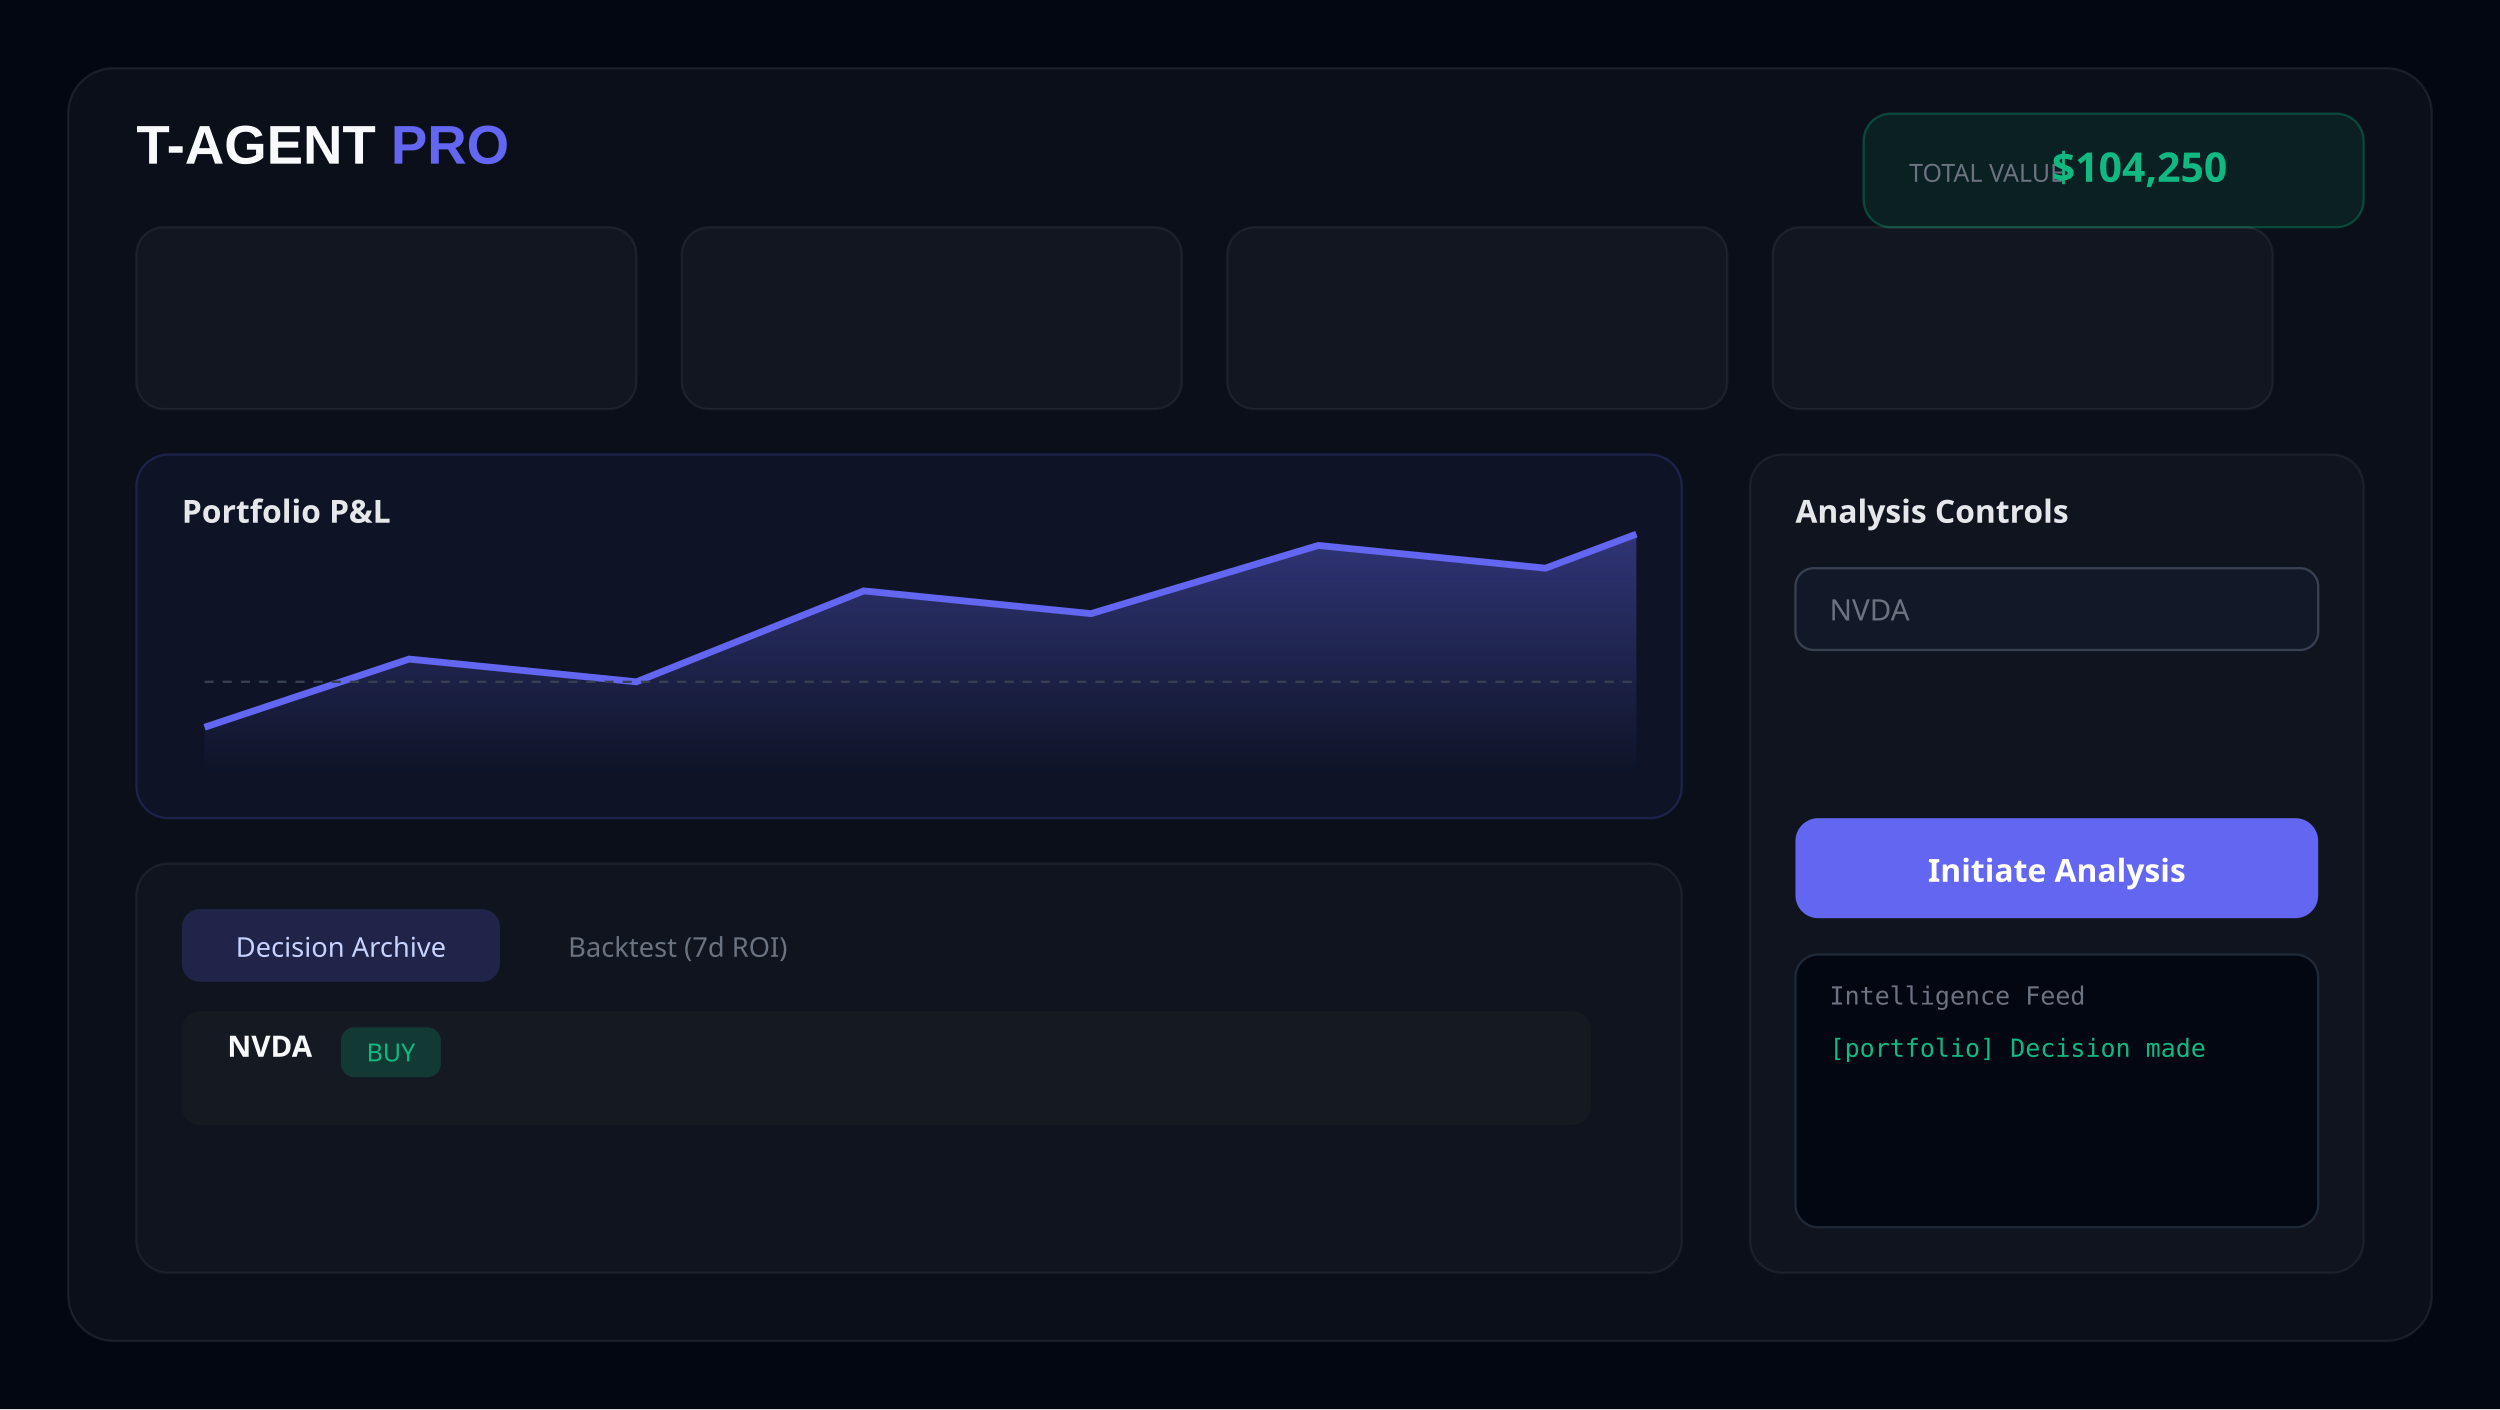
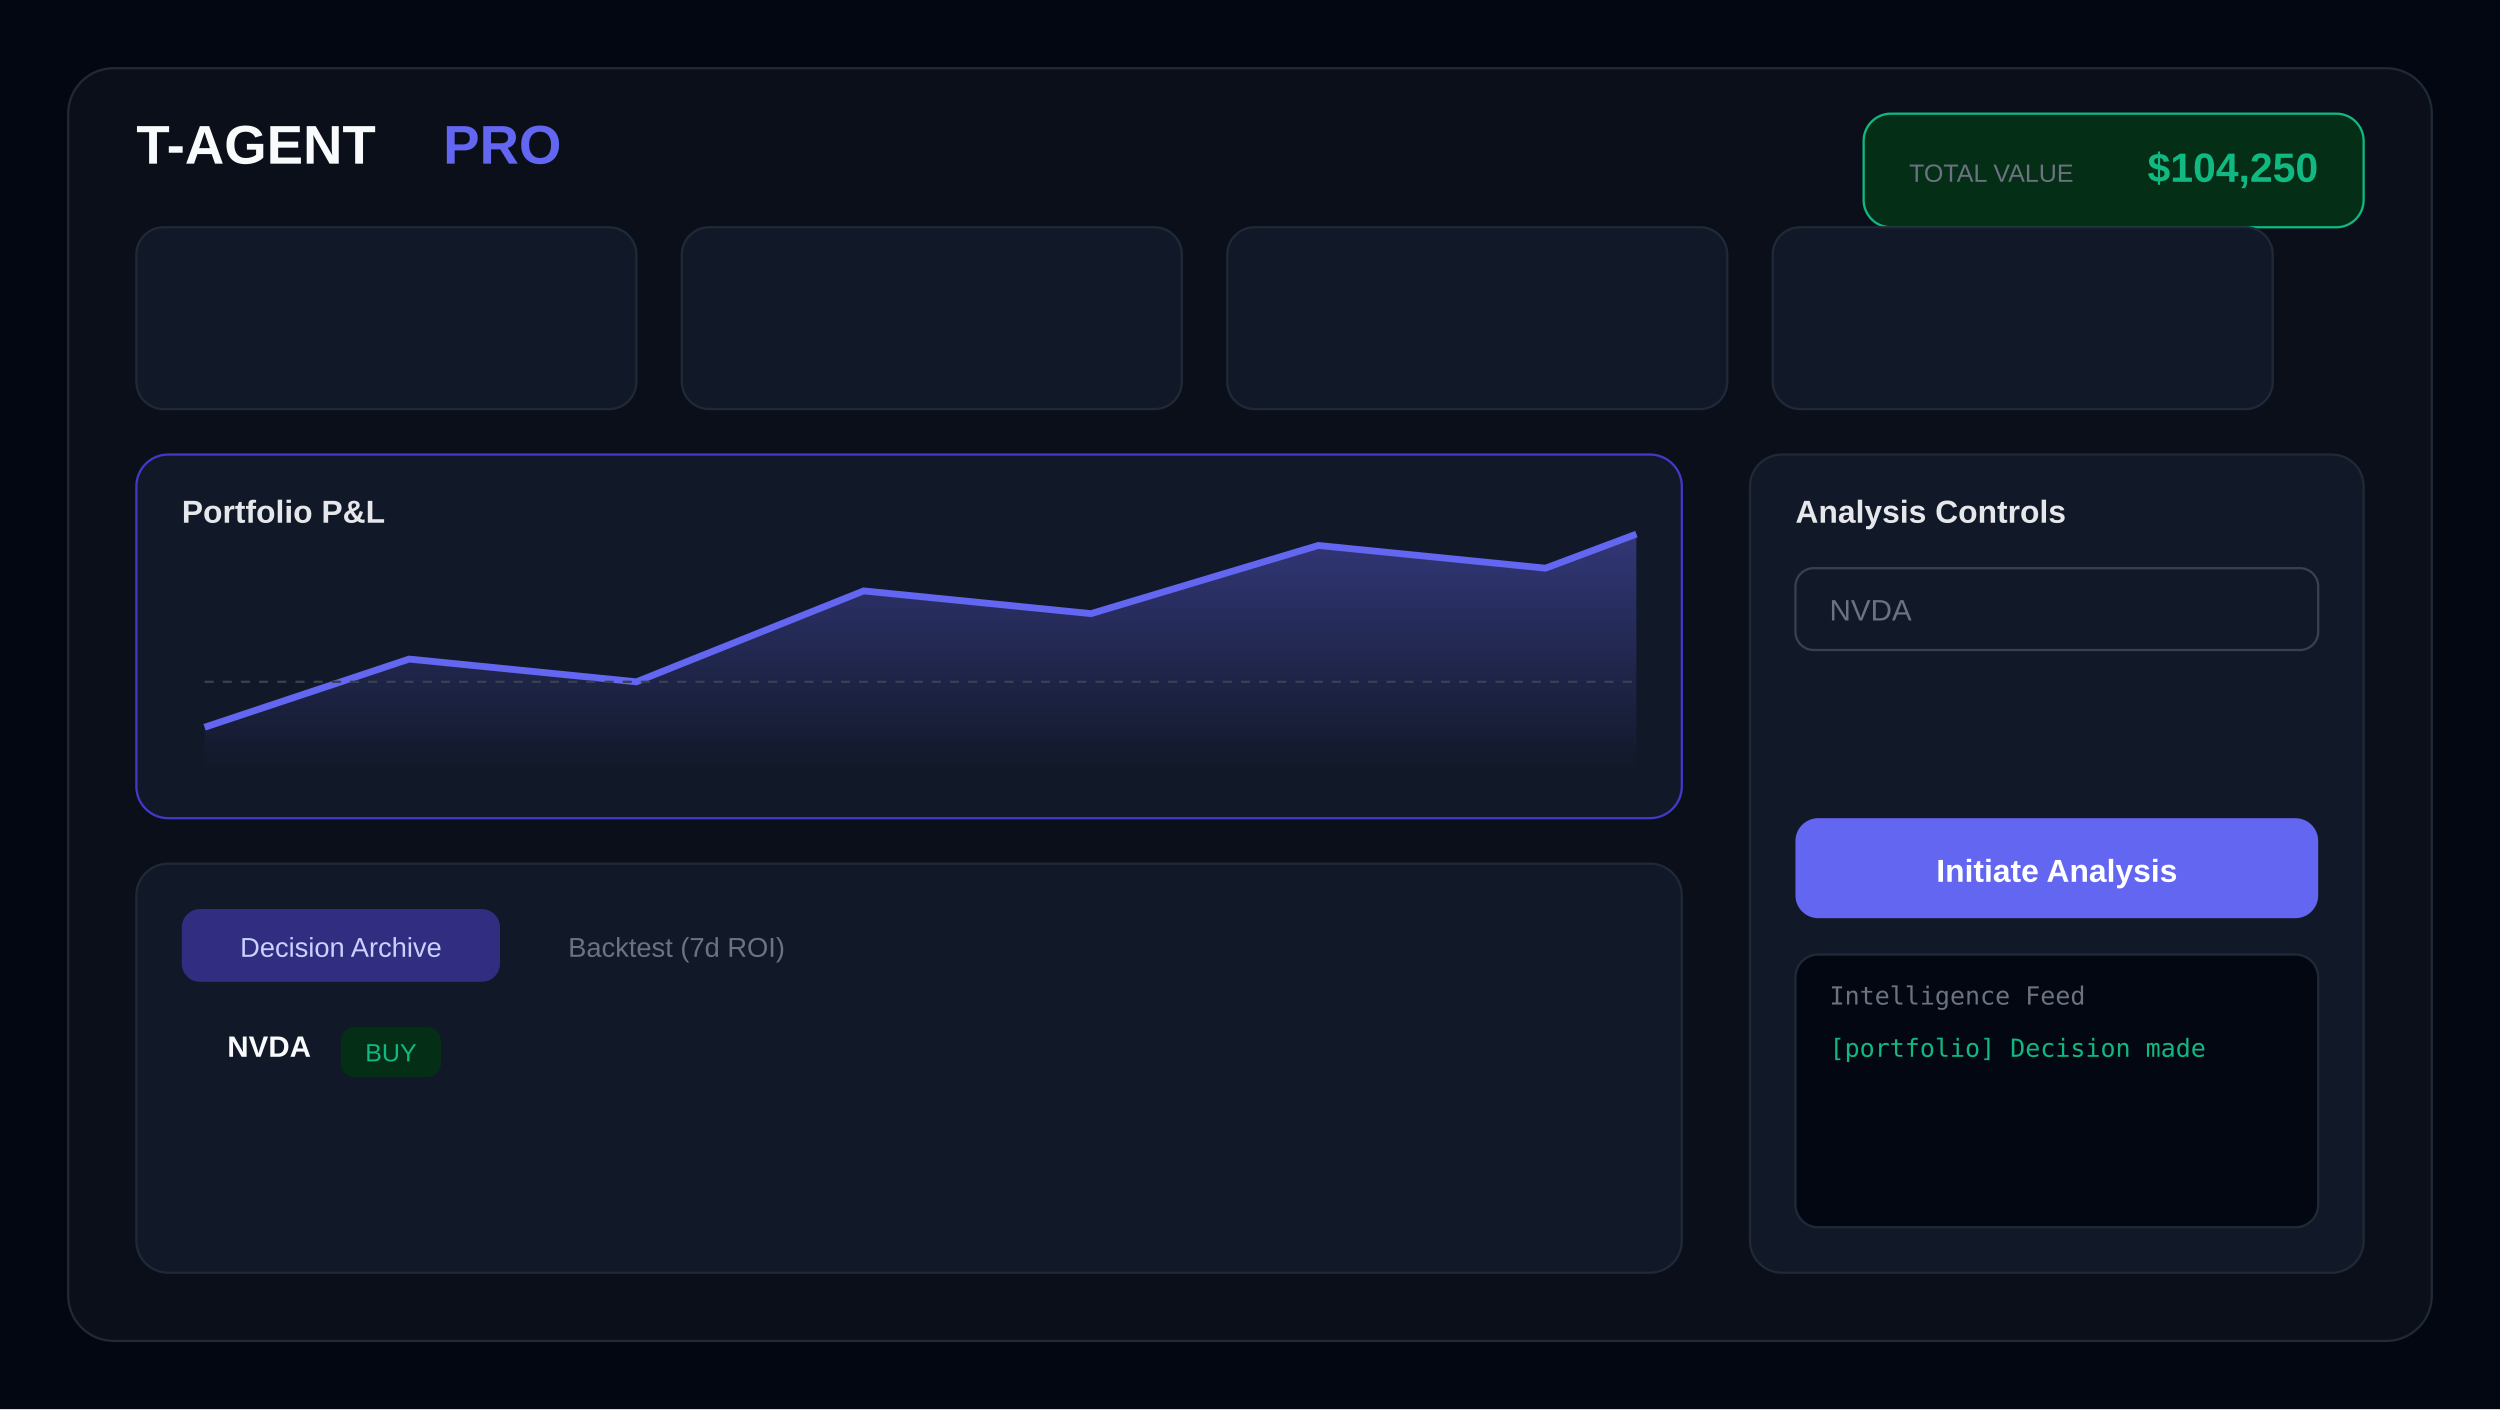
- <svg xmlns="http://www.w3.org/2000/svg" width="1100" height="620" viewBox="0 0 1100 620" fill="none">
-   <rect width="1100" height="620" fill="#030712" />
-   <rect x="30" y="30" width="1040" height="560" rx="20" fill="#0a0f1a" stroke="rgba(255,255,255,0.08)" />
-   <text x="60" y="72" fill="#f9fafb" font-family="Segoe UI, Arial, sans-serif" font-size="24" font-weight="800">T-AGENT <tspan fill="#6366f1">PRO</tspan>
-   </text>
-   <rect x="820" y="50" width="220" height="50" rx="12" fill="rgba(16,185,129,0.1)" stroke="rgba(16,185,129,0.3)" />
-   <text x="840" y="80" fill="#6b7280" font-size="11" font-family="Segoe UI">TOTAL VALUE</text>
-   <text x="980" y="80" text-anchor="end" fill="#10b981" font-size="18" font-weight="700" font-family="Segoe UI">$104,250</text>
-   <g transform="translate(60 100)">
-     <rect width="220" height="80" rx="12" fill="rgba(255,255,255,0.03)" stroke="rgba(255,255,255,0.06)" />
-     <rect x="240" width="220" height="80" rx="12" fill="rgba(255,255,255,0.03)" stroke="rgba(255,255,255,0.06)" />
-     <rect x="480" width="220" height="80" rx="12" fill="rgba(255,255,255,0.03)" stroke="rgba(255,255,255,0.06)" />
-     <rect x="720" width="220" height="80" rx="12" fill="rgba(255,255,255,0.03)" stroke="rgba(255,255,255,0.06)" />
-   </g>
-   <rect x="60" y="200" width="680" height="160" rx="14" fill="rgba(99,102,241,0.06)" stroke="rgba(99,102,241,0.2)" />
-   <text x="80" y="230" fill="#e5e7eb" font-size="14" font-weight="600" font-family="Segoe UI">Portfolio P&amp;L</text>
-   <path d="M90 320 L180 290 L280 300 L380 260 L480 270 L580 240 L680 250 L720 235" stroke="#6366f1" stroke-width="3" fill="none" />
-   <path d="M90 320 L180 290 L280 300 L380 260 L480 270 L580 240 L680 250 L720 235 L720 340 L90 340 Z" fill="url(#chartFill)" opacity="0.4" />
+ <svg xmlns="http://www.w3.org/2000/svg" width="1100" height="620" viewBox="0 0 1100 620">
  <defs>
    <linearGradient id="chartFill" x1="0" y1="0" x2="0" y2="1">
-       <stop stop-color="#6366f1" />
+       <stop stop-color="#6366f1" stop-opacity="0.4" />
      <stop offset="1" stop-color="#6366f1" stop-opacity="0" />
    </linearGradient>
  </defs>
-   <line x1="90" y1="300" x2="720" y2="300" stroke="#374151" stroke-dasharray="4 4" />
-   <rect x="60" y="380" width="680" height="180" rx="14" fill="rgba(255,255,255,0.02)" stroke="rgba(255,255,255,0.06)" />
-   <rect x="80" y="400" width="140" height="32" rx="8" fill="rgba(99,102,241,0.2)" />
-   <text x="150" y="421" text-anchor="middle" fill="#c7d2fe" font-size="12" font-family="Segoe UI">Decision Archive</text>
-   <text x="250" y="421" fill="#6b7280" font-size="12" font-family="Segoe UI">Backtest (7d ROI)</text>
-   <rect x="80" y="445" width="620" height="50" rx="8" fill="rgba(255,255,255,0.02)" />
-   <text x="100" y="465" fill="#f9fafb" font-size="13" font-weight="700" font-family="Segoe UI">NVDA</text>
-   <rect x="150" y="452" width="44" height="22" rx="6" fill="rgba(16,185,129,0.2)" />
-   <text x="172" y="467" text-anchor="middle" fill="#10b981" font-size="11" font-family="Segoe UI">BUY</text>
-   <rect x="770" y="200" width="270" height="360" rx="14" fill="rgba(255,255,255,0.02)" stroke="rgba(255,255,255,0.06)" />
-   <text x="790" y="230" fill="#e5e7eb" font-size="14" font-weight="600" font-family="Segoe UI">Analysis Controls</text>
+   <rect width="1100" height="620" fill="#030712" />
+   <rect x="30" y="30" width="1040" height="560" rx="20" fill="#0a0f1a" stroke="#1f2937" />
+   <text x="60" y="72" fill="#f9fafb" font-family="Arial, sans-serif" font-size="24" font-weight="bold">T-AGENT </text>
+   <text x="195" y="72" fill="#6366f1" font-family="Arial, sans-serif" font-size="24" font-weight="bold">PRO</text>
+   <rect x="820" y="50" width="220" height="50" rx="12" fill="#052e16" stroke="#10b981" />
+   <text x="840" y="80" fill="#6b7280" font-size="11" font-family="Arial, sans-serif">TOTAL VALUE</text>
+   <text x="1020" y="80" text-anchor="end" fill="#10b981" font-size="18" font-weight="bold" font-family="Arial, sans-serif">$104,250</text>
+   <g transform="translate(60,100)">
+     <rect width="220" height="80" rx="12" fill="#111827" stroke="#1f2937" />
+     <rect x="240" width="220" height="80" rx="12" fill="#111827" stroke="#1f2937" />
+     <rect x="480" width="220" height="80" rx="12" fill="#111827" stroke="#1f2937" />
+     <rect x="720" width="220" height="80" rx="12" fill="#111827" stroke="#1f2937" />
+   </g>
+   <rect x="60" y="200" width="680" height="160" rx="14" fill="#111827" stroke="#4338ca" />
+   <text x="80" y="230" fill="#e5e7eb" font-size="14" font-weight="bold" font-family="Arial, sans-serif">Portfolio P&amp;L</text>
+   <path d="M90 320 L180 290 L280 300 L380 260 L480 270 L580 240 L680 250 L720 235 L720 340 L90 340 Z" fill="url(#chartFill)" />
+   <path d="M90 320 L180 290 L280 300 L380 260 L480 270 L580 240 L680 250 L720 235" stroke="#6366f1" stroke-width="3" fill="none" />
+   <line x1="90" y1="300" x2="720" y2="300" stroke="#374151" stroke-dasharray="4,4" />
+   <rect x="60" y="380" width="680" height="180" rx="14" fill="#111827" stroke="#1f2937" />
+   <rect x="80" y="400" width="140" height="32" rx="8" fill="#312e81" />
+   <text x="150" y="421" text-anchor="middle" fill="#c7d2fe" font-size="12" font-family="Arial, sans-serif">Decision Archive</text>
+   <text x="250" y="421" fill="#6b7280" font-size="12" font-family="Arial, sans-serif">Backtest (7d ROI)</text>
+   <rect x="80" y="445" width="620" height="50" rx="8" fill="#111827" />
+   <text x="100" y="465" fill="#f9fafb" font-size="13" font-weight="bold" font-family="Arial, sans-serif">NVDA</text>
+   <rect x="150" y="452" width="44" height="22" rx="6" fill="#052e16" />
+   <text x="172" y="467" text-anchor="middle" fill="#10b981" font-size="11" font-family="Arial, sans-serif">BUY</text>
+   <rect x="770" y="200" width="270" height="360" rx="14" fill="#111827" stroke="#1f2937" />
+   <text x="790" y="230" fill="#e5e7eb" font-size="14" font-weight="bold" font-family="Arial, sans-serif">Analysis Controls</text>
  <rect x="790" y="250" width="230" height="36" rx="8" fill="#111827" stroke="#374151" />
-   <text x="805" y="273" fill="#6b7280" font-size="13" font-family="Segoe UI">NVDA</text>
+   <text x="805" y="273" fill="#6b7280" font-size="13" font-family="Arial, sans-serif">NVDA</text>
  <rect x="790" y="360" width="230" height="44" rx="10" fill="#6366f1" />
-   <text x="905" y="388" text-anchor="middle" fill="white" font-size="14" font-weight="600" font-family="Segoe UI">Initiate Analysis</text>
+   <text x="905" y="388" text-anchor="middle" fill="#ffffff" font-size="14" font-weight="bold" font-family="Arial, sans-serif">Initiate Analysis</text>
  <rect x="790" y="420" width="230" height="120" rx="10" fill="#030712" stroke="#1f2937" />
  <text x="805" y="442" fill="#6b7280" font-size="11" font-family="monospace">Intelligence Feed</text>
  <text x="805" y="465" fill="#10b981" font-size="11" font-family="monospace">[portfolio] Decision made</text>
</svg>
